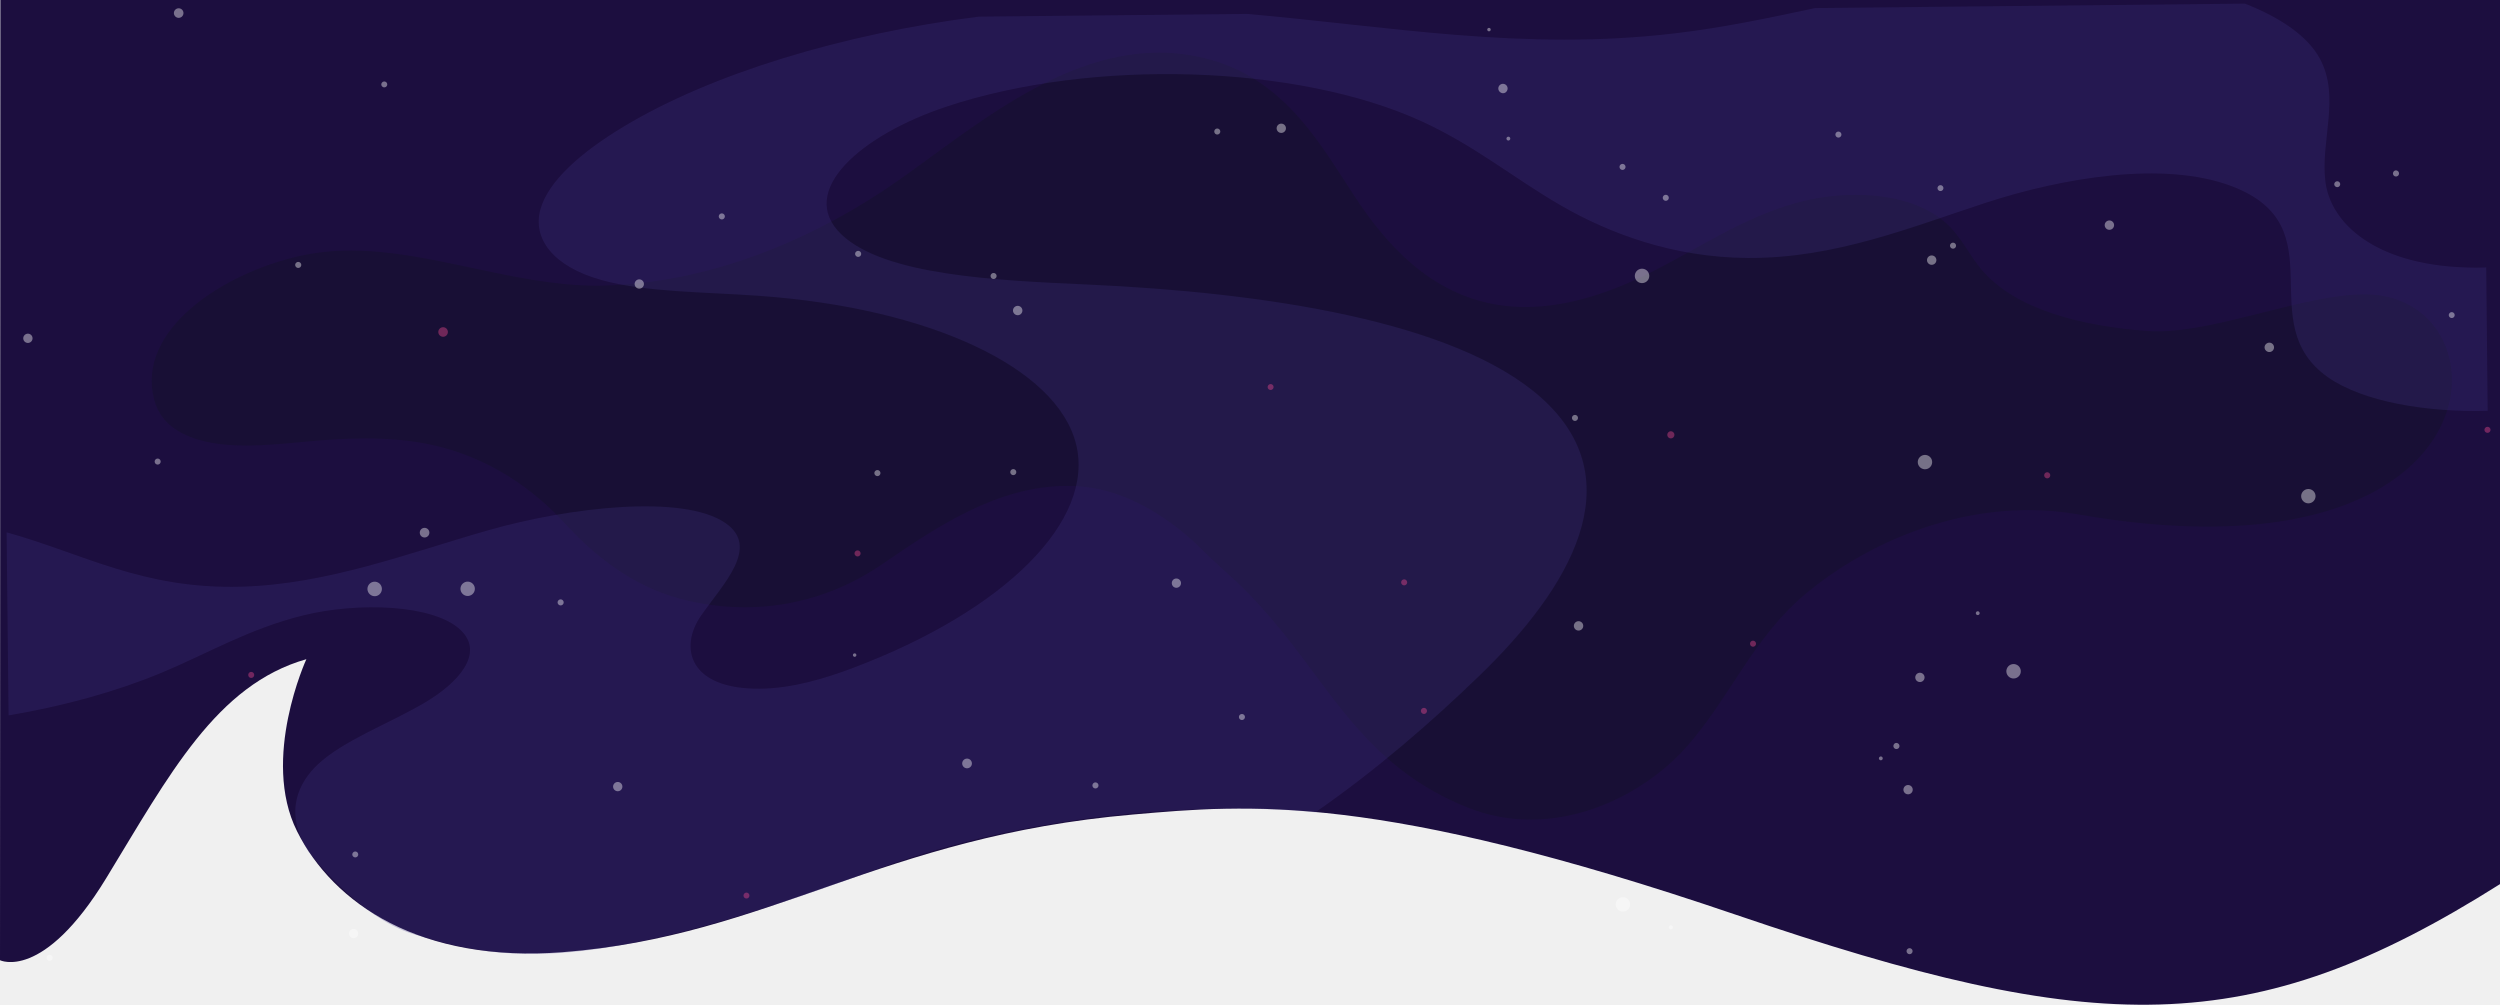
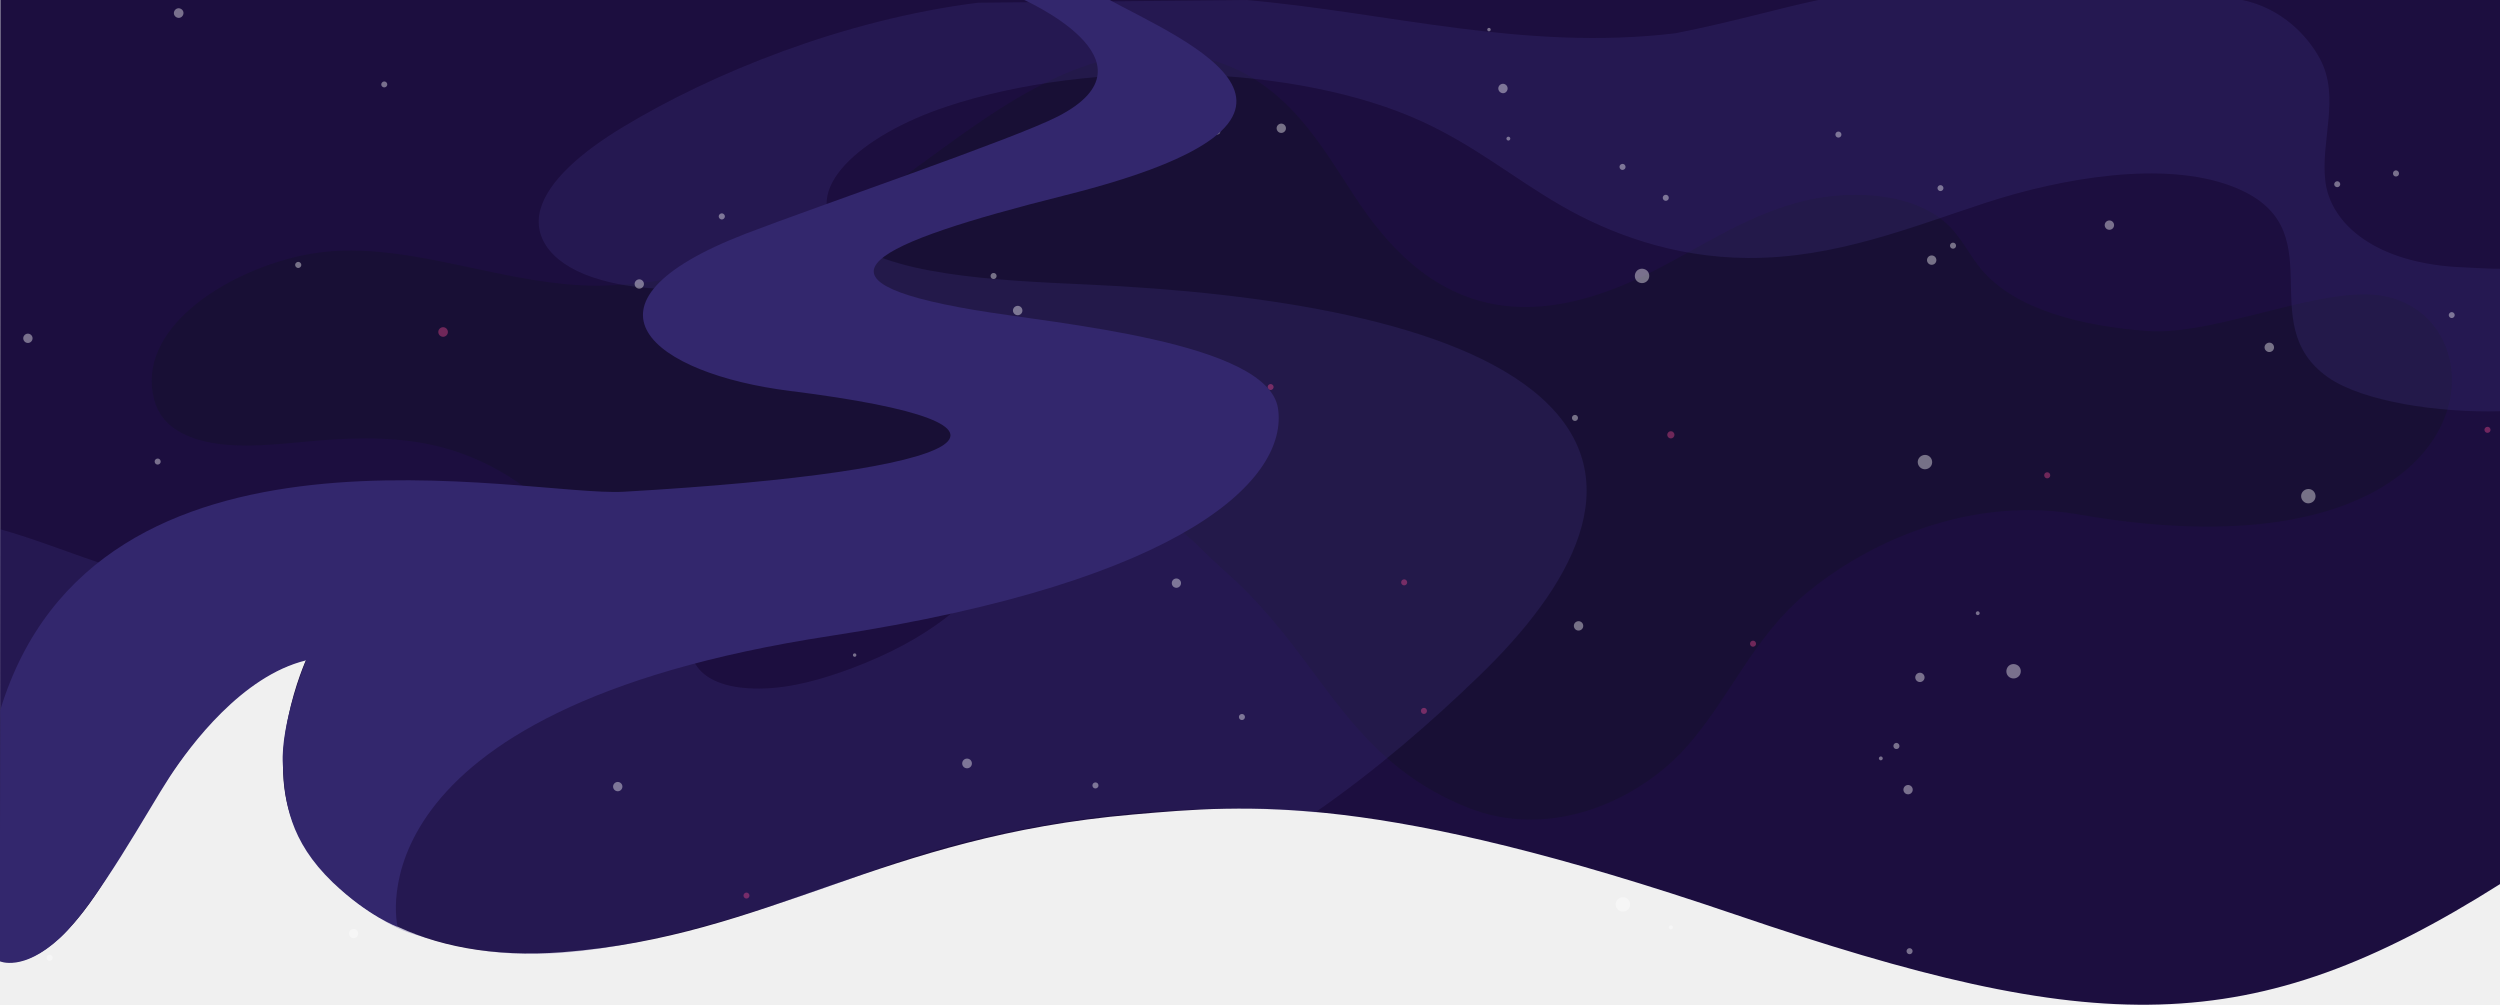
- <svg xmlns="http://www.w3.org/2000/svg" viewBox="0 0 1921.7 772.32">
-   <defs>
-     <style>.cls-1{fill:#1c0e3f;}.cls-2{fill:#180f35;}.cls-3{opacity:0.27;}.cls-4{fill:#3f3483;}.cls-5{opacity:0.41;}.cls-6{fill:#fff;}.cls-7{fill:#ef4a8e;}</style>
-   </defs>
-   <g id="Layer_2" data-name="Layer 2">
-     <g id="Layer_1-2" data-name="Layer 1">
-       <g id="Layer_3" data-name="Layer 3">
-         <path class="cls-1" d="M0,738.1s33.1,16.5,81.6-63,84.7-148.7,153.9-168.4c0,0-35.1,76.4-7.2,132.2s95,101.5,204.5,93C591.5,719.5,677,642.9,871,626.1c88.7-7.7,186.8-17.2,463.5,77.1s395.6,97.4,587.2-23.6V0H.3Z" />
-       </g>
-       <g id="Layer_9" data-name="Layer 9">
-         <path class="cls-2" d="M890.8,40.5c-82.4,0-155.4,68.8-211.7,106-59.4,39.3-135.1,71.1-215.2,73-1.7,0-3.4.1-5.1.1-32,0-63.8-6.8-95.3-13.5s-62.8-13.5-93.9-13.5a178.92,178.92,0,0,0-38.4,4c-60.4,13.3-127,57.4-112.6,110.9,2.8,10.4,9.6,19.6,22,25.8,14.1,7.1,31.2,9.2,48.6,9.2,16.1,0,32.4-1.8,46.7-3.1,14.9-1.4,30-2.4,45-2.4,17.9,0,35.6,1.4,53,5.4,42.6,9.8,76.1,33.4,101.2,60.8,22.2,24.2,51,47.1,87.4,56.9a190.52,190.52,0,0,0,50.2,6.7c38,0,74.1-11.7,105.1-32.9,41.4-28.3,88.3-60.4,142.5-60.4,3.8,0,7.7.2,11.5.5,35.6,3,69.2,25.7,91.1,47.4s28.8,24.5,53.6,53.2c46.5,53.7,72.7,114.7,151.8,146.2a129.29,129.29,0,0,0,47.9,9.2h.6c48-.1,93.2-25.7,120.3-56.7,33.2-37.9,50.6-83.5,91.6-117.5,43.4-36,105.7-63.7,170.5-63.7a218.92,218.92,0,0,1,37.7,3.2c37.5,6.6,70.7,9.5,100.1,9.5,228.6,0,220.9-176.9,122.3-178.5h-1.7c-23,0-51,7.1-79.2,14.2s-56.5,14.2-80.3,14.2c-2.7,0-5.3-.1-7.9-.3-48.5-3.6-100.5-15.8-127-47.1-9.4-11.1-15-24-25.8-34.4-16.9-16.2-43.6-23.1-71-23.1a172.12,172.12,0,0,0-46.7,6.5c-40,11.4-72.7,33.7-108.2,51.8-29.6,15.1-64,27.9-98.9,27.9a133.74,133.74,0,0,1-20.9-1.6c-52.4-8.3-86.2-46.6-110.3-83.2-25.8-39.2-52.2-88.1-109.9-105a148,148,0,0,0-40.7-5.7" />
-       </g>
-       <g id="Layer_8" data-name="Layer 8">
-         <g class="cls-3">
-           <path class="cls-4" d="M124.7,516.9c35.8-15,66.8-33.6,108.5-43.9s100.1-8.6,120.9,11.3c18.5,17.7-1.3,40.5-28.4,56.3s-61.9,28.7-81.4,47c-13.8,13-27,35.9-7.3,66.8,0,0,38,50.5,80.6,63.6,70.5,21.7,136.2,31.4,352.9-48.6,175.5-64.7,340.6-45,340.6-45,46.9-32.5,89.3-69.4,126-104.9,69.6-67.2,118.9-149.9,47.8-213.6C1119,246.8,972,224.8,835.7,218.7c-71.3-3.2-155.7-7.1-188.8-38.4-35.2-33.4,15.5-76.8,80.8-98.4,112-37.2,270-32.3,365.2,11.4,41.4,19,70.6,43.7,107.4,64.9s86,39.8,143.2,40.1c67.3.4,125.7-23.8,183.4-42.6s136.3-32.6,188.8-12.5c81.6,31.1,14.1,105.1,73.9,146.9,26.8,18.7,75.6,27,122.6,25.7l-1.1-110.2c-5.3.2-10.7.2-16,0-70.3-2.4-103.6-34.5-107.6-65.8s11.6-64.9-4.1-94.4c-9.1-17.1-29.7-31.6-57.8-42.6L1395.3,6.2c-35.4,7.6-71,15.1-107.5,19.4-116.7,13.9-220.2-5.4-329.4-14.9l-206,2.1c-104,13.1-205.6,43.8-273.3,84.7C446.8,117,421.5,139,415.4,161s9.2,43.7,46.8,54.2c33.7,9.5,79.6,9.2,121.3,12.2,130.9,9.3,228.8,55,243.6,113.8S773,469.2,655.5,513.5c-21.3,8-46.4,15.7-71.4,15.9-54.6.5-62.3-31.7-45.2-56.2s45.5-52.6,18.8-71.1c-32.5-22.5-120.2-12.2-182,5.4S252,449.2,185.2,451c-75.8,2-121.1-25.4-180.1-41.8L6.6,549.9C49.3,542.7,89.7,531.5,124.7,516.9Z" />
+ <svg xmlns="http://www.w3.org/2000/svg" version="1.1" x="0px" y="0px" viewBox="0 0 1921.7 772.3" style="enable-background:new 0 0 1921.7 772.3;" xml:space="preserve">
+   <style type="text/css">
+ 	.st0{fill:#1C0E3F;}
+ 	.st1{fill:#180F35;}
+ 	.st2{opacity:0.27;}
+ 	.st3{fill:#3F3483;}
+ 	.st4{opacity:0.41;}
+ 	.st5{fill:#FFFFFF;}
+ 	.st6{fill:#EF4A8E;}
+ 	.st7{fill:#33276D;}
+ </style>
+   <g id="Layer_1">
+     <g id="Layer_2_00000021821118108368070010000008928105549638857361_">
+       <g id="Layer_1-2">
+         <g id="Layer_3">
+           <path class="st0" d="M0,738.1c0,0,33.1,16.5,81.6-63s84.7-148.7,153.9-168.4c0,0-35.1,76.4-7.2,132.2s95,101.5,204.5,93      c158.7-12.4,244.2-89,438.2-105.8c88.7-7.7,186.8-17.2,463.5,77.1s395.6,97.4,587.2-23.6V0H0.3L0,738.1z" />
        </g>
-       </g>
-       <g id="Layer_6" data-name="Layer 6">
-         <g class="cls-5">
-           <path class="cls-6" d="M324.1,412.4a3.71,3.71,0,1,0-.7-5.2A3.79,3.79,0,0,0,324.1,412.4Z" />
-           <path class="cls-6" d="M902.1,451.1a3.57,3.57,0,1,0-.7-5A3.74,3.74,0,0,0,902.1,451.1Z" />
-           <path class="cls-6" d="M19.3,262.9a3.57,3.57,0,1,0-.7-5A3.53,3.53,0,0,0,19.3,262.9Z" />
-           <path class="cls-6" d="M472.7,607.5a3.57,3.57,0,1,0-.7-5A3.53,3.53,0,0,0,472.7,607.5Z" />
-           <path class="cls-6" d="M1795.2,143.4a2.28,2.28,0,1,0-.4-3.2A2.18,2.18,0,0,0,1795.2,143.4Z" />
-           <path class="cls-6" d="M294,66.7a2.28,2.28,0,1,0-.4-3.2A2.17,2.17,0,0,0,294,66.7Z" />
-           <path class="cls-6" d="M1883.2,244a2.28,2.28,0,1,0-.4-3.2A2.24,2.24,0,0,0,1883.2,244Z" />
-           <path class="cls-6" d="M1490.2,146.4a2.28,2.28,0,1,0-.4-3.2A2.24,2.24,0,0,0,1490.2,146.4Z" />
-           <path class="cls-6" d="M271.7,658.6a2.28,2.28,0,1,0-.4-3.2A2.18,2.18,0,0,0,271.7,658.6Z" />
-           <path class="cls-6" d="M1411.5,101.8a2.33,2.33,0,1,0,3.3,0A2.35,2.35,0,0,0,1411.5,101.8Z" />
-           <path class="cls-6" d="M953,549.5a2.33,2.33,0,1,0,3.3,0A2.35,2.35,0,0,0,953,549.5Z" />
-           <path class="cls-6" d="M656,502.6a1.34,1.34,0,1,0,1.9,0A1.39,1.39,0,0,0,656,502.6Z" />
-           <path class="cls-6" d="M1143.6,21.8a1.34,1.34,0,1,0,1.9,0A1.39,1.39,0,0,0,1143.6,21.8Z" />
-           <path class="cls-6" d="M1499.6,187.2a2.33,2.33,0,1,0,3.3,0A2.35,2.35,0,0,0,1499.6,187.2Z" />
-           <path class="cls-6" d="M762.1,210.5a2.33,2.33,0,1,0,3.3,0A2.35,2.35,0,0,0,762.1,210.5Z" />
-           <path class="cls-6" d="M1278.8,150.4a2.33,2.33,0,1,0,3.3,0A2.35,2.35,0,0,0,1278.8,150.4Z" />
-           <path class="cls-6" d="M1209,319.6a2.33,2.33,0,1,0,3.3,0A2.35,2.35,0,0,0,1209,319.6Z" />
-           <path class="cls-6" d="M1444.7,581.9a1.48,1.48,0,1,0,2.1,0A1.45,1.45,0,0,0,1444.7,581.9Z" />
-           <path class="cls-6" d="M1519.2,470.3a1.48,1.48,0,1,0,2.1,0A1.45,1.45,0,0,0,1519.2,470.3Z" />
-           <path class="cls-6" d="M1158.4,105.5a1.48,1.48,0,1,0,2.1,0A1.45,1.45,0,0,0,1158.4,105.5Z" />
-           <path class="cls-7" d="M1077.7,446a2.33,2.33,0,1,0,3.3,0A2.35,2.35,0,0,0,1077.7,446Z" />
-           <path class="cls-6" d="M1466.2,729.5a2.33,2.33,0,1,0,3.3,0A2.35,2.35,0,0,0,1466.2,729.5Z" />
-           <path class="cls-7" d="M1345.9,496.5a2.33,2.33,0,1,0-.1-3.3A2.46,2.46,0,0,0,1345.9,496.5Z" />
-           <path class="cls-7" d="M1910.5,332.1a2.33,2.33,0,1,0-.1-3.3A2.27,2.27,0,0,0,1910.5,332.1Z" />
-           <path class="cls-7" d="M191.5,520.5a2.33,2.33,0,1,0-.1-3.3A2.45,2.45,0,0,0,191.5,520.5Z" />
-           <path class="cls-7" d="M657.6,427.1a2.33,2.33,0,1,0-.1-3.3A2.27,2.27,0,0,0,657.6,427.1Z" />
-           <path class="cls-6" d="M777.3,364.6a2.33,2.33,0,1,0-.1-3.3A2.36,2.36,0,0,0,777.3,364.6Z" />
-           <path class="cls-7" d="M338.1,257.9a3.68,3.68,0,1,0-.2-5.2A3.65,3.65,0,0,0,338.1,257.9Z" />
-           <path class="cls-6" d="M269.4,720.2a3.54,3.54,0,1,0-.2-5A3.6,3.6,0,0,0,269.4,720.2Z" />
-           <path class="cls-6" d="M119.6,356.5a2.33,2.33,0,1,0-.1-3.3A2.36,2.36,0,0,0,119.6,356.5Z" />
-           <path class="cls-6" d="M1245.6,130a2.33,2.33,0,1,0-.1-3.3A2.36,2.36,0,0,0,1245.6,130Z" />
-           <path class="cls-6" d="M934.1,102.8a2.33,2.33,0,1,0-.1-3.3A2.36,2.36,0,0,0,934.1,102.8Z" />
-           <path class="cls-6" d="M134.6,12.5a3.68,3.68,0,0,0,5.5-4.9,3.68,3.68,0,1,0-5.5,4.9Z" />
-           <path class="cls-6" d="M1475.6,358.9a5.52,5.52,0,1,0,.4-7.8A5.44,5.44,0,0,0,1475.6,358.9Z" />
-           <path class="cls-6" d="M1741.7,269.4a3.61,3.61,0,1,0,.3-5.1A3.47,3.47,0,0,0,1741.7,269.4Z" />
-           <path class="cls-6" d="M672.7,365.2a2.34,2.34,0,1,0,.2-3.3A2.28,2.28,0,0,0,672.7,365.2Z" />
-           <path class="cls-6" d="M36.4,737.8a2.34,2.34,0,1,0,.2-3.3A2.28,2.28,0,0,0,36.4,737.8Z" />
-           <path class="cls-6" d="M429.2,464.6a2.34,2.34,0,1,0,.2-3.3A2.27,2.27,0,0,0,429.2,464.6Z" />
-           <path class="cls-6" d="M657.9,196.7a2.34,2.34,0,1,0,.2-3.3A2.27,2.27,0,0,0,657.9,196.7Z" />
-           <path class="cls-6" d="M553.1,167.9a2.34,2.34,0,1,0,.2-3.3A2.27,2.27,0,0,0,553.1,167.9Z" />
-           <path class="cls-6" d="M746.6,588.7a3.74,3.74,0,1,0-5.1,1.4A3.77,3.77,0,0,0,746.6,588.7Z" />
-           <path class="cls-6" d="M1267,214.9a5.56,5.56,0,1,0-7.6,2A5.65,5.65,0,0,0,1267,214.9Z" />
-           <path class="cls-6" d="M292.8,455.5a5.56,5.56,0,1,0-7.6,2A5.45,5.45,0,0,0,292.8,455.5Z" />
-           <path class="cls-6" d="M1552.6,518.8a5.56,5.56,0,1,0-7.6,2A5.58,5.58,0,0,0,1552.6,518.8Z" />
-           <path class="cls-6" d="M1478.9,522.5a3.58,3.58,0,1,0-4.9,1.3A3.59,3.59,0,0,0,1478.9,522.5Z" />
-           <path class="cls-6" d="M988,100.4a3.58,3.58,0,1,0-4.9,1.3A3.59,3.59,0,0,0,988,100.4Z" />
-           <path class="cls-6" d="M1158.4,69.8a3.58,3.58,0,1,0-4.9,1.3A3.39,3.39,0,0,0,1158.4,69.8Z" />
-           <path class="cls-6" d="M494.5,220.1a3.58,3.58,0,1,0-4.9,1.3A3.59,3.59,0,0,0,494.5,220.1Z" />
-           <path class="cls-6" d="M1469.8,608.8a3.58,3.58,0,1,0-4.9,1.3A3.59,3.59,0,0,0,1469.8,608.8Z" />
-           <path class="cls-7" d="M572.4,690.2a2.28,2.28,0,1,0-.4-3.2A2.24,2.24,0,0,0,572.4,690.2Z" />
-           <path class="cls-7" d="M975.3,299.3a2.28,2.28,0,1,0-.4-3.2A2.24,2.24,0,0,0,975.3,299.3Z" />
-           <path class="cls-7" d="M1282.4,332.3a2.76,2.76,0,1,0,3.9,0A2.72,2.72,0,0,0,1282.4,332.3Z" />
-           <path class="cls-6" d="M1482.3,197.4a3.61,3.61,0,1,0,5.1,0A3.62,3.62,0,0,0,1482.3,197.4Z" />
-           <path class="cls-6" d="M1618.9,170.5a3.61,3.61,0,1,0,5.1,0A3.62,3.62,0,0,0,1618.9,170.5Z" />
-           <path class="cls-6" d="M355.4,456.3a5.52,5.52,0,1,0,.4-7.8A5.44,5.44,0,0,0,355.4,456.3Z" />
-           <path class="cls-6" d="M1770.3,385.1a5.52,5.52,0,1,0,.4-7.8A5.44,5.44,0,0,0,1770.3,385.1Z" />
-           <path class="cls-6" d="M1243.4,698.9a5.52,5.52,0,1,0,.4-7.8A5.44,5.44,0,0,0,1243.4,698.9Z" />
-           <path class="cls-6" d="M1210.7,483.5a3.61,3.61,0,1,0,.3-5.1A3.63,3.63,0,0,0,1210.7,483.5Z" />
-           <path class="cls-6" d="M779.6,241.1a3.61,3.61,0,1,0,.3-5.1A3.54,3.54,0,0,0,779.6,241.1Z" />
-           <path class="cls-6" d="M227.5,205.2a2.34,2.34,0,1,0,.2-3.3A2.27,2.27,0,0,0,227.5,205.2Z" />
-           <path class="cls-6" d="M844.1,604.9a2.35,2.35,0,1,0-3.2.9A2.41,2.41,0,0,0,844.1,604.9Z" />
-           <path class="cls-6" d="M1843.8,134.5a2.35,2.35,0,0,0-.9-3.2,2.24,2.24,0,0,0-3.2.9,2.35,2.35,0,0,0,.9,3.2A2.38,2.38,0,0,0,1843.8,134.5Z" />
-           <path class="cls-6" d="M1459.8,574.6a2.35,2.35,0,0,0-.9-3.2,2.24,2.24,0,0,0-3.2.9,2.35,2.35,0,0,0,.9,3.2A2.38,2.38,0,0,0,1459.8,574.6Z" />
-           <path class="cls-6" d="M1285.7,713.6a1.52,1.52,0,0,0-.6-2.1,1.49,1.49,0,0,0-2.1.6,1.54,1.54,0,0,0,2.7,1.5Z" />
-           <path class="cls-7" d="M1096.6,547.6a2.35,2.35,0,1,0-3.2.9A2.3,2.3,0,0,0,1096.6,547.6Z" />
-           <path class="cls-7" d="M1575.7,366.5a2.35,2.35,0,1,0-3.2.9A2.3,2.3,0,0,0,1575.7,366.5Z" />
+         <g id="Layer_9">
+           <path class="st1" d="M890.8,40.5c-82.4,0-155.4,68.8-211.7,106c-59.4,39.3-135.1,71.1-215.2,73c-1.7,0-3.4,0.1-5.1,0.1      c-32,0-63.8-6.8-95.3-13.5s-62.8-13.5-93.9-13.5c-12.9-0.1-25.8,1.3-38.4,4c-60.4,13.3-127,57.4-112.6,110.9      c2.8,10.4,9.6,19.6,22,25.8c14.1,7.1,31.2,9.2,48.6,9.2c16.1,0,32.4-1.8,46.7-3.1c14.9-1.4,30-2.4,45-2.4      c17.9,0,35.6,1.4,53,5.4c42.6,9.8,76.1,33.4,101.2,60.8c22.2,24.2,51,47.1,87.4,56.9c16.4,4.5,33.2,6.7,50.2,6.7      c38,0,74.1-11.7,105.1-32.9c41.4-28.3,88.3-60.4,142.5-60.4c3.8,0,7.7,0.2,11.5,0.5c35.6,3,69.2,25.7,91.1,47.4      s28.8,24.5,53.6,53.2c46.5,53.7,72.7,114.7,151.8,146.2c15.2,6.1,31.5,9.2,47.9,9.2h0.6c48-0.1,93.2-25.7,120.3-56.7      c33.2-37.9,50.6-83.5,91.6-117.5c43.4-36,105.7-63.7,170.5-63.7c12.6,0,25.2,1,37.7,3.2c37.5,6.6,70.7,9.5,100.1,9.5      c228.6,0,220.9-176.9,122.3-178.5h-1.7c-23,0-51,7.1-79.2,14.2s-56.5,14.2-80.3,14.2c-2.7,0-5.3-0.1-7.9-0.3      c-48.5-3.6-100.5-15.8-127-47.1c-9.4-11.1-15-24-25.8-34.4c-16.9-16.2-43.6-23.1-71-23.1c-15.8,0-31.5,2.2-46.7,6.5      c-40,11.4-72.7,33.7-108.2,51.8c-29.6,15.1-64,27.9-98.9,27.9c-7,0-14-0.5-20.9-1.6c-52.4-8.3-86.2-46.6-110.3-83.2      c-25.8-39.2-52.2-88.1-109.9-105C918.3,42.4,904.6,40.5,890.8,40.5" />
+         </g>
+         <g id="Layer_8">
+           <g class="st2">
+             <path class="st3" d="M124.7,516.9c35.8-15,66.8-33.6,108.5-43.9s100.1-8.6,120.9,11.3c18.5,17.7-1.3,40.5-28.4,56.3       s-61.9,28.7-81.4,47c-13.8,13-27,35.9-7.3,66.8c0,0,38,50.5,80.6,63.6c70.5,21.7,136.2,31.4,352.9-48.6       c175.5-64.7,340.6-45,340.6-45c46.9-32.5,89.3-69.4,126-104.9c69.6-67.2,118.9-149.9,47.8-213.6       c-65.9-59.1-212.9-81.1-349.2-87.2c-71.3-3.2-155.7-7.1-188.8-38.4c-35.2-33.4,15.5-76.8,80.8-98.4       c112-37.2,270-32.3,365.2,11.4c41.4,19,70.6,43.7,107.4,64.9s86,39.8,143.2,40.1c67.3,0.4,125.7-23.8,183.4-42.6       s136.3-32.6,188.8-12.5c81.6,31.1,14.1,105.1,73.9,146.9c26.8,18.7,85.1,27.3,132.1,26l0.3-109.5c-5.3,0.2-21.6-0.8-26.9-1       c-70.3-2.4-103.6-34.5-107.6-65.8s11.6-64.9-4.1-94.4c-9.1-17.1-29.2-39.4-60.8-45.6h-323.9c-35.4,7.6-65.1,16.7-110.9,25.8       C1171.1,39.5,1067,9.5,957.8,0l-206,2.1c-104,13.1-205,54.5-272.7,95.4C446.8,117,421.5,139,415.4,161s9.2,43.7,46.8,54.2       c33.7,9.5,62.9,6.1,104.6,9.1c130.9,9.3,222.8,55.5,224.1,116.1c1.2,55.1-17.9,128.7-135.4,173c-21.3,8-46.4,15.7-71.4,15.9       c-54.6,0.5-62.3-31.7-45.2-56.2s45.5-52.6,18.8-71.1c-32.5-22.5-120.2-12.2-182,5.4S252,449.2,185.2,451       c-75.8,2-126.5-27.9-185.5-44.3l0.4,144.9C42.8,544.4,89.7,531.5,124.7,516.9z" />
+           </g>
+         </g>
+         <g id="Layer_6">
+           <g class="st4">
+             <path class="st5" d="M324.1,412.4c1.6,1.2,4,0.9,5.2-0.7c1.2-1.6,0.9-4-0.7-5.2c-1.6-1.2-4-0.9-5.2,0.7       C322.2,408.8,322.5,411.1,324.1,412.4z" />
+             <path class="st5" d="M902.1,451.1c1.6,1.2,3.8,0.9,5-0.7c1.2-1.6,0.9-3.8-0.7-5c-1.6-1.2-3.8-0.9-5,0.7       C900.3,447.7,900.6,449.9,902.1,451.1z" />
+             <path class="st5" d="M19.3,262.9c1.6,1.2,3.8,0.9,5-0.7s0.9-3.8-0.7-5c-1.6-1.2-3.8-0.9-5,0.7       C17.4,259.4,17.7,261.7,19.3,262.9C19.3,262.9,19.3,262.9,19.3,262.9z" />
+             <path class="st5" d="M472.7,607.5c1.6,1.2,3.8,0.9,5-0.7c1.2-1.6,0.9-3.8-0.7-5s-3.8-0.9-5,0.7       C470.8,604,471.1,606.3,472.7,607.5C472.7,607.5,472.7,607.5,472.7,607.5z" />
+             <path class="st5" d="M1795.2,143.4c1,0.8,2.4,0.6,3.2-0.4c0.8-1,0.6-2.4-0.4-3.2c-1-0.8-2.4-0.6-3.2,0.4       c-0.8,0.9-0.7,2.3,0.2,3.1C1795.1,143.3,1795.1,143.4,1795.2,143.4z" />
+             <path class="st5" d="M294,66.7c1,0.8,2.4,0.6,3.2-0.4c0.8-1,0.6-2.4-0.4-3.2c-1-0.8-2.4-0.6-3.2,0.4c-0.8,0.9-0.7,2.3,0.2,3.1       C293.9,66.6,293.9,66.7,294,66.7z" />
+             <path class="st5" d="M1883.2,244c1,0.8,2.4,0.6,3.2-0.4c0.8-1,0.6-2.4-0.4-3.2c-1-0.8-2.4-0.6-3.2,0.4       C1882,241.8,1882.2,243.2,1883.2,244C1883.2,244,1883.2,244,1883.2,244z" />
+             <path class="st5" d="M1490.2,146.4c1,0.8,2.4,0.6,3.2-0.4c0.8-1,0.6-2.4-0.4-3.2c-1-0.8-2.4-0.6-3.2,0.4       C1489,144.2,1489.2,145.6,1490.2,146.4C1490.2,146.4,1490.2,146.4,1490.2,146.4z" />
+             <path class="st5" d="M271.7,658.6c1,0.8,2.4,0.6,3.2-0.4c0.8-1,0.6-2.4-0.4-3.2c-1-0.8-2.4-0.6-3.2,0.4       c-0.8,0.9-0.7,2.3,0.2,3.1C271.6,658.5,271.6,658.6,271.7,658.6z" />
+             <path class="st5" d="M1411.5,101.8c-0.9,0.9-0.9,2.4,0,3.3c0.9,0.9,2.4,0.9,3.3,0c0.9-0.9,0.9-2.4,0-3.3       C1413.9,100.9,1412.4,100.9,1411.5,101.8z" />
+             <path class="st5" d="M953,549.5c-0.9,0.9-0.9,2.4,0,3.3s2.4,0.9,3.3,0c0.9-0.9,0.9-2.4,0-3.3       C955.4,548.6,953.9,548.6,953,549.5z" />
+             <path class="st5" d="M656,502.6c-0.5,0.5-0.5,1.4,0,1.9c0.5,0.5,1.4,0.5,1.9,0c0.5-0.5,0.5-1.4,0-1.9       C657.4,502.1,656.5,502.1,656,502.6z" />
+             <path class="st5" d="M1143.6,21.8c-0.5,0.5-0.5,1.4,0,1.9c0.5,0.5,1.4,0.5,1.9,0c0.5-0.5,0.5-1.4,0-1.9       C1145,21.3,1144.1,21.3,1143.6,21.8z" />
+             <path class="st5" d="M1499.6,187.2c-0.9,0.9-0.9,2.4,0,3.3c0.9,0.9,2.4,0.9,3.3,0c0.9-0.9,0.9-2.4,0-3.3       C1502,186.3,1500.5,186.3,1499.6,187.2z" />
+             <path class="st5" d="M762.1,210.5c-0.9,0.9-0.9,2.4,0,3.3c0.9,0.9,2.4,0.9,3.3,0c0.9-0.9,0.9-2.4,0-3.3       C764.5,209.6,763,209.6,762.1,210.5z" />
+             <path class="st5" d="M1278.8,150.4c-0.9,0.9-0.9,2.4,0,3.3c0.9,0.9,2.4,0.9,3.3,0c0.9-0.9,0.9-2.4,0-3.3       C1281.2,149.5,1279.7,149.5,1278.8,150.4z" />
+             <path class="st5" d="M1209,319.6c-0.9,0.9-0.9,2.4,0,3.3c0.9,0.9,2.4,0.9,3.3,0c0.9-0.9,0.9-2.4,0-3.3       C1211.4,318.7,1209.9,318.7,1209,319.6z" />
+             <path class="st5" d="M1444.7,581.9c-0.6,0.6-0.6,1.5,0,2.1c0.6,0.6,1.5,0.6,2.1,0c0.6-0.6,0.6-1.5,0-2.1       C1446.2,581.3,1445.3,581.3,1444.7,581.9C1444.7,581.9,1444.7,581.9,1444.7,581.9z" />
+             <path class="st5" d="M1519.2,470.3c-0.6,0.6-0.6,1.5,0,2.1c0.6,0.6,1.5,0.6,2.1,0c0.6-0.6,0.6-1.5,0-2.1       C1520.7,469.7,1519.8,469.7,1519.2,470.3C1519.2,470.3,1519.2,470.3,1519.2,470.3z" />
+             <path class="st5" d="M1158.4,105.5c-0.6,0.6-0.6,1.5,0,2.1c0.6,0.6,1.5,0.6,2.1,0c0.6-0.6,0.6-1.5,0-2.1       C1159.9,104.9,1159,104.9,1158.4,105.5C1158.4,105.5,1158.4,105.5,1158.4,105.5z" />
+             <path class="st6" d="M1077.7,446c-0.9,0.9-0.9,2.4,0,3.3c0.9,0.9,2.4,0.9,3.3,0c0.9-0.9,0.9-2.4,0-3.3       C1080.1,445.1,1078.6,445.1,1077.7,446z" />
+             <path class="st5" d="M1466.2,729.5c-0.9,0.9-0.9,2.4,0,3.3c0.9,0.9,2.4,0.9,3.3,0c0.9-0.9,0.9-2.4,0-3.3       C1468.6,728.6,1467.1,728.6,1466.2,729.5z" />
+             <path class="st6" d="M1345.9,496.5c0.9,0.9,2.4,0.8,3.3-0.1c0.9-0.9,0.8-2.4-0.1-3.3c-0.9-0.9-2.4-0.8-3.3,0.1       C1345,494.2,1345,495.6,1345.9,496.5z" />
+             <path class="st6" d="M1910.5,332.1c0.9,0.9,2.4,0.8,3.3-0.1c0.9-0.9,0.8-2.4-0.1-3.3c-0.9-0.9-2.4-0.8-3.3,0.1       C1909.5,329.7,1909.5,331.1,1910.5,332.1C1910.4,332,1910.5,332.1,1910.5,332.1z" />
+             <path class="st6" d="M191.5,520.5c0.9,0.9,2.4,0.8,3.3-0.1c0.9-0.9,0.8-2.4-0.1-3.3c-0.9-0.9-2.4-0.8-3.3,0.1       C190.6,518.2,190.6,519.6,191.5,520.5z" />
+             <path class="st6" d="M657.6,427.1c0.9,0.9,2.4,0.8,3.3-0.1c0.9-0.9,0.8-2.4-0.1-3.3c-0.9-0.9-2.4-0.8-3.3,0.1       C656.6,424.7,656.6,426.1,657.6,427.1C657.5,427,657.6,427.1,657.6,427.1z" />
+             <path class="st5" d="M777.3,364.6c0.9,0.9,2.4,0.8,3.3-0.1c0.9-0.9,0.8-2.4-0.1-3.3c-0.9-0.9-2.4-0.8-3.3,0.1       C776.3,362.2,776.4,363.7,777.3,364.6z" />
+             <path class="st6" d="M338.1,257.9c1.5,1.4,3.8,1.3,5.2-0.2c1.4-1.5,1.3-3.8-0.2-5.2c-1.5-1.4-3.8-1.3-5.2,0.2c0,0,0,0,0,0       C336.5,254.2,336.6,256.5,338.1,257.9C338.1,257.9,338.1,257.9,338.1,257.9z" />
+             <path class="st5" d="M269.4,720.2c1.4,1.3,3.7,1.2,5-0.2c1.3-1.4,1.2-3.7-0.2-5c-1.4-1.3-3.7-1.2-5,0.2c0,0,0,0,0,0       C267.9,716.6,268,718.9,269.4,720.2z" />
+             <path class="st5" d="M119.6,356.5c0.9,0.9,2.4,0.8,3.3-0.1c0.9-0.9,0.8-2.4-0.1-3.3c-0.9-0.9-2.4-0.8-3.3,0.1       C118.6,354.1,118.7,355.6,119.6,356.5z" />
+             <path class="st5" d="M1245.6,130c0.9,0.9,2.4,0.8,3.3-0.1s0.8-2.4-0.1-3.3c-0.9-0.9-2.4-0.8-3.3,0.1       C1244.6,127.6,1244.7,129.1,1245.6,130z" />
+             <path class="st5" d="M934.1,102.8c0.9,0.9,2.4,0.8,3.3-0.1c0.9-0.9,0.8-2.4-0.1-3.3c-0.9-0.9-2.4-0.8-3.3,0.1       C933.1,100.4,933.2,101.9,934.1,102.8z" />
+             <path class="st5" d="M134.6,12.5c1.4,1.5,3.7,1.7,5.2,0.3s1.7-3.7,0.3-5.2l0,0c-1.4-1.5-3.7-1.7-5.2-0.3S133.2,11,134.6,12.5z" />
+             <path class="st5" d="M1475.6,358.9c2,2.3,5.5,2.4,7.8,0.4c2.3-2,2.4-5.5,0.4-7.8c-2-2.3-5.5-2.4-7.8-0.4       c-2.3,2-2.5,5.4-0.5,7.7C1475.5,358.8,1475.6,358.9,1475.6,358.9z" />
+             <path class="st5" d="M1741.7,269.4c1.3,1.5,3.6,1.6,5.1,0.3s1.6-3.6,0.3-5.1c-1.3-1.5-3.6-1.6-5.1-0.3       c-1.5,1.2-1.7,3.4-0.5,4.9C1741.6,269.3,1741.6,269.3,1741.7,269.4z" />
+             <path class="st5" d="M672.7,365.2c0.9,1,2.3,1.1,3.3,0.2c1-0.9,1.1-2.3,0.2-3.3c-0.9-1-2.3-1.1-3.3-0.2c0,0,0,0,0,0       C671.9,362.7,671.8,364.1,672.7,365.2C672.6,365.1,672.7,365.2,672.7,365.2z" />
+             <path class="st5" d="M36.4,737.8c0.9,1,2.3,1.1,3.3,0.2c1-0.9,1.1-2.3,0.2-3.3s-2.3-1.1-3.3-0.2c0,0,0,0,0,0       C35.6,735.3,35.5,736.7,36.4,737.8C36.3,737.7,36.4,737.8,36.4,737.8z" />
+             <path class="st5" d="M429.2,464.6c0.9,1,2.3,1.1,3.3,0.2c1-0.9,1.1-2.3,0.2-3.3c-0.9-1-2.3-1.1-3.3-0.2c0,0,0,0,0,0       c-1,0.8-1.1,2.2-0.3,3.2C429.1,464.5,429.2,464.6,429.2,464.6z" />
+             <path class="st5" d="M657.9,196.7c0.9,1,2.3,1.1,3.3,0.2s1.1-2.3,0.2-3.3c-0.9-1-2.3-1.1-3.3-0.2c0,0,0,0,0,0       c-1,0.8-1.1,2.2-0.3,3.2C657.8,196.6,657.9,196.7,657.9,196.7z" />
+             <path class="st5" d="M553.1,167.9c0.9,1,2.3,1.1,3.3,0.2s1.1-2.3,0.2-3.3c-0.9-1-2.3-1.1-3.3-0.2c0,0,0,0,0,0       c-1,0.8-1.1,2.2-0.3,3.2C553,167.8,553.1,167.9,553.1,167.9z" />
+             <path class="st5" d="M746.6,588.7c1-1.8,0.4-4.1-1.4-5.1s-4.1-0.4-5.1,1.4c-1,1.8-0.4,4.1,1.4,5.1c0,0,0,0,0,0       C743.3,591.1,745.6,590.5,746.6,588.7z" />
+             <path class="st5" d="M1267,214.9c1.5-2.7,0.7-6.1-2-7.6s-6.1-0.7-7.6,2s-0.7,6.1,2,7.6c0,0,0,0,0,0       C1262.1,218.4,1265.4,217.5,1267,214.9z" />
+             <path class="st5" d="M292.8,455.5c1.5-2.7,0.7-6.1-2-7.6c-2.7-1.5-6.1-0.7-7.6,2c-1.5,2.7-0.7,6.1,2,7.6c0,0,0,0,0,0       c2.6,1.6,5.9,0.8,7.5-1.8C292.7,455.6,292.8,455.6,292.8,455.5z" />
+             <path class="st5" d="M1552.6,518.8c1.5-2.7,0.7-6.1-2-7.6c-2.7-1.5-6.1-0.7-7.6,2c-1.5,2.7-0.7,6.1,2,7.6c0,0,0,0,0,0       C1547.7,522.3,1551,521.4,1552.6,518.8z" />
+             <path class="st5" d="M1478.9,522.5c1-1.7,0.4-3.9-1.3-4.9c-1.7-1-3.9-0.4-4.9,1.3c-1,1.7-0.4,3.9,1.3,4.9       C1475.7,524.8,1477.9,524.2,1478.9,522.5z" />
+             <path class="st5" d="M988,100.4c1-1.7,0.4-3.9-1.3-4.9c-1.7-1-3.9-0.4-4.9,1.3c-1,1.7-0.4,3.9,1.3,4.9       C984.8,102.7,987,102.1,988,100.4z" />
+             <path class="st5" d="M1158.4,69.8c1-1.7,0.4-3.9-1.3-4.9c-1.7-1-3.9-0.4-4.9,1.3c-1,1.7-0.4,3.9,1.3,4.9c1.6,1,3.7,0.6,4.7-1       C1158.3,70,1158.3,69.9,1158.4,69.8z" />
+             <path class="st5" d="M494.5,220.1c1-1.7,0.4-3.9-1.3-4.9s-3.9-0.4-4.9,1.3c-1,1.7-0.4,3.9,1.3,4.9       C491.3,222.4,493.5,221.8,494.5,220.1z" />
+             <path class="st5" d="M1469.8,608.8c1-1.7,0.4-3.9-1.3-4.9c-1.7-1-3.9-0.4-4.9,1.3c-1,1.7-0.4,3.9,1.3,4.9       C1466.6,611.1,1468.8,610.5,1469.8,608.8z" />
+             <path class="st6" d="M572.4,690.2c1,0.8,2.4,0.6,3.2-0.4c0.8-1,0.6-2.4-0.4-3.2c-1-0.8-2.4-0.6-3.2,0.4       C571.2,688,571.4,689.4,572.4,690.2C572.4,690.2,572.4,690.2,572.4,690.2z" />
+             <path class="st6" d="M975.3,299.3c1,0.8,2.4,0.6,3.2-0.4c0.8-1,0.6-2.4-0.4-3.2c-1-0.8-2.4-0.6-3.2,0.4       C974.1,297.1,974.3,298.5,975.3,299.3C975.3,299.3,975.3,299.3,975.3,299.3z" />
+             <path class="st6" d="M1282.4,332.3c-1.1,1.1-1.1,2.8,0,3.9c1.1,1.1,2.8,1.1,3.9,0s1.1-2.8,0-3.9c0,0,0,0,0,0       C1285.3,331.2,1283.5,331.2,1282.4,332.3C1282.4,332.3,1282.4,332.3,1282.4,332.3z" />
+             <path class="st5" d="M1482.3,197.4c-1.4,1.4-1.4,3.7,0,5.1c1.4,1.4,3.7,1.4,5.1,0s1.4-3.7,0-5.1c0,0,0,0,0,0       C1486,196,1483.7,196,1482.3,197.4z" />
+             <path class="st5" d="M1618.9,170.5c-1.4,1.4-1.4,3.7,0,5.1c1.4,1.4,3.7,1.4,5.1,0s1.4-3.7,0-5.1c0,0,0,0,0,0       C1622.6,169.1,1620.3,169.1,1618.9,170.5z" />
+             <path class="st5" d="M355.4,456.3c2,2.3,5.5,2.4,7.8,0.4c2.3-2,2.4-5.5,0.4-7.8c-2-2.3-5.5-2.4-7.8-0.4c-2.3,2-2.5,5.4-0.5,7.7       C355.3,456.2,355.4,456.3,355.4,456.3z" />
+             <path class="st5" d="M1770.3,385.1c2,2.3,5.5,2.4,7.8,0.4c2.3-2,2.4-5.5,0.4-7.8c-2-2.3-5.5-2.4-7.8-0.4       c-2.3,2-2.5,5.4-0.5,7.7C1770.2,385,1770.3,385.1,1770.3,385.1z" />
+             <path class="st5" d="M1243.4,698.9c2,2.3,5.5,2.4,7.8,0.4c2.3-2,2.4-5.5,0.4-7.8c-2-2.3-5.5-2.4-7.8-0.4       c-2.3,2-2.5,5.4-0.5,7.7C1243.3,698.8,1243.4,698.9,1243.4,698.9z" />
+             <path class="st5" d="M1210.7,483.5c1.3,1.5,3.6,1.6,5.1,0.3s1.6-3.6,0.3-5.1c-1.3-1.5-3.6-1.6-5.1-0.3       C1209.5,479.7,1209.4,482,1210.7,483.5z" />
+             <path class="st5" d="M779.6,241.1c1.3,1.5,3.6,1.6,5.1,0.3c1.5-1.3,1.6-3.6,0.3-5.1c-1.3-1.5-3.6-1.6-5.1-0.3       c-1.5,1.3-1.7,3.5-0.4,5C779.5,241,779.6,241.1,779.6,241.1z" />
+             <path class="st5" d="M227.5,205.2c0.9,1,2.3,1.1,3.3,0.2s1.1-2.3,0.2-3.3c-0.9-1-2.3-1.1-3.3-0.2c0,0,0,0,0,0       c-1,0.8-1.1,2.2-0.3,3.2C227.4,205.1,227.5,205.2,227.5,205.2z" />
+             <path class="st5" d="M844.1,604.9c0.6-1.1,0.2-2.6-0.9-3.2c-1.1-0.6-2.6-0.2-3.2,0.9c-0.6,1.1-0.2,2.6,0.9,3.2       C842,606.4,843.4,606,844.1,604.9z" />
+             <path class="st5" d="M1843.8,134.5c0.6-1.1,0.2-2.6-0.9-3.2c0,0,0,0,0,0c-1-0.7-2.4-0.3-3.1,0.7c0,0.1-0.1,0.1-0.1,0.2       c-0.6,1.1-0.2,2.6,0.9,3.2c0,0,0,0,0,0C1841.7,136,1843.2,135.6,1843.8,134.5z" />
+             <path class="st5" d="M1459.8,574.6c0.6-1.1,0.2-2.6-0.9-3.2c0,0,0,0,0,0c-1-0.7-2.4-0.3-3.1,0.7c0,0.1-0.1,0.1-0.1,0.2       c-0.6,1.1-0.2,2.6,0.9,3.2c0,0,0,0,0,0C1457.7,576.1,1459.2,575.7,1459.8,574.6z" />
+             <path class="st5" d="M1285.7,713.6c0.4-0.7,0.2-1.7-0.6-2.1c0,0,0,0,0,0c-0.7-0.4-1.6-0.2-2,0.5c0,0,0,0.1-0.1,0.1       c-0.4,0.7-0.1,1.7,0.6,2.1S1285.3,714.3,1285.7,713.6z" />
+             <path class="st6" d="M1096.6,547.6c0.6-1.1,0.2-2.6-0.9-3.2c-1.1-0.6-2.6-0.2-3.2,0.9c-0.6,1.1-0.2,2.6,0.9,3.2       C1094.5,549.1,1095.9,548.8,1096.6,547.6C1096.6,547.7,1096.6,547.6,1096.6,547.6z" />
+             <path class="st6" d="M1575.7,366.5c0.6-1.1,0.2-2.6-0.9-3.2c-1.1-0.6-2.6-0.2-3.2,0.9c-0.6,1.1-0.2,2.6,0.9,3.2       C1573.6,368,1575,367.7,1575.7,366.5C1575.7,366.6,1575.7,366.5,1575.7,366.5z" />
+           </g>
        </g>
      </g>
    </g>
+     <path class="st7" d="M305.6,712.4c0,0-40.7-166.5,332.8-223.6c276-42.2,351.7-121.9,344-174.7c-7.5-51.5-170.6-65.2-233.3-75.8   c-135.9-23-80.5-50.5,69.3-88.1c238.3-59.8,93.2-118.2,32.1-151.5h-66c0,0,111.8,48.2,28.5,90.9c-33.6,17.2-184.6,68.8-239.7,90   c-140.6,54.3-71.2,107.7,33.9,120.9c207.9,26,145.1,61.8-127.9,77.5c-74,4.2-405.4-74-479.1,167.8l-0.4,193.1   c0,0,17.8,8.4,46.2-17.8c28.4-26.2,68.4-99.5,84.4-123.9s55.8-77.7,104.9-89.6c0,0-19.8,48.3-17.9,79.9   c1.3,28.9,5.1,58.7,38.3,90.7C283.5,704.7,305.6,712.4,305.6,712.4z" />
  </g>
+   <g id="Layer_3_00000117651066921298023680000003337150170544554122_">
+ </g>
</svg>
